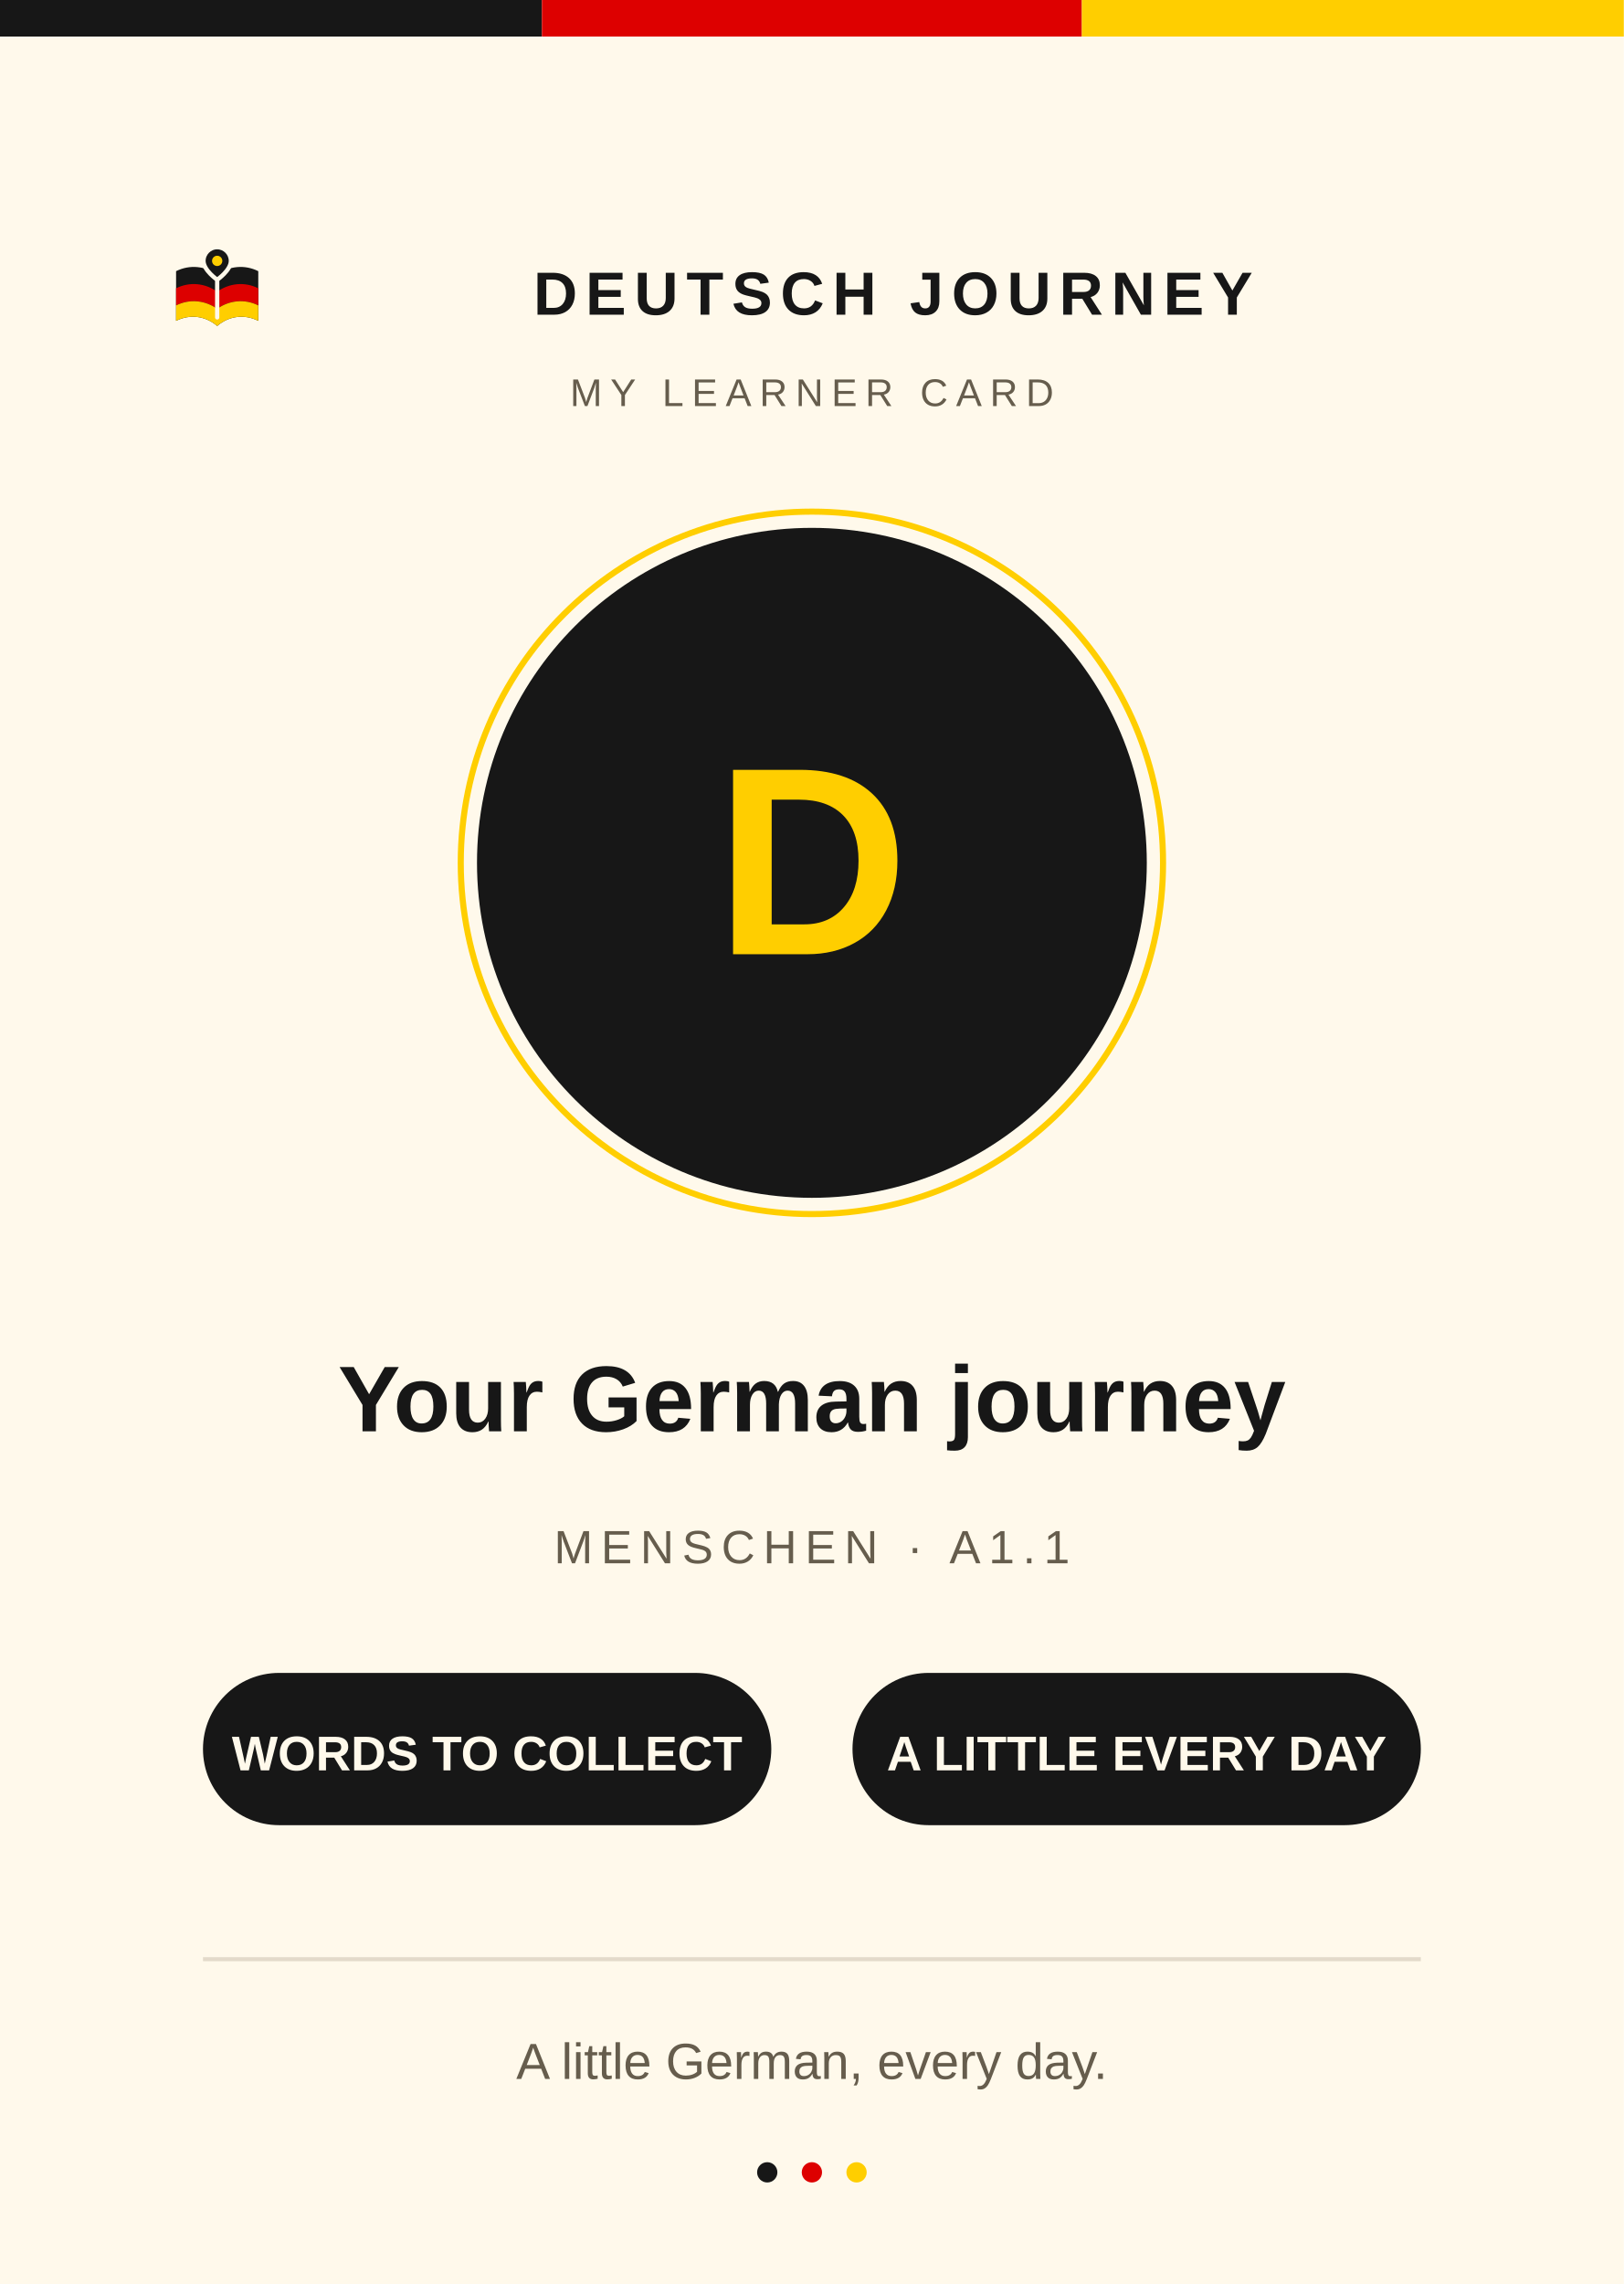
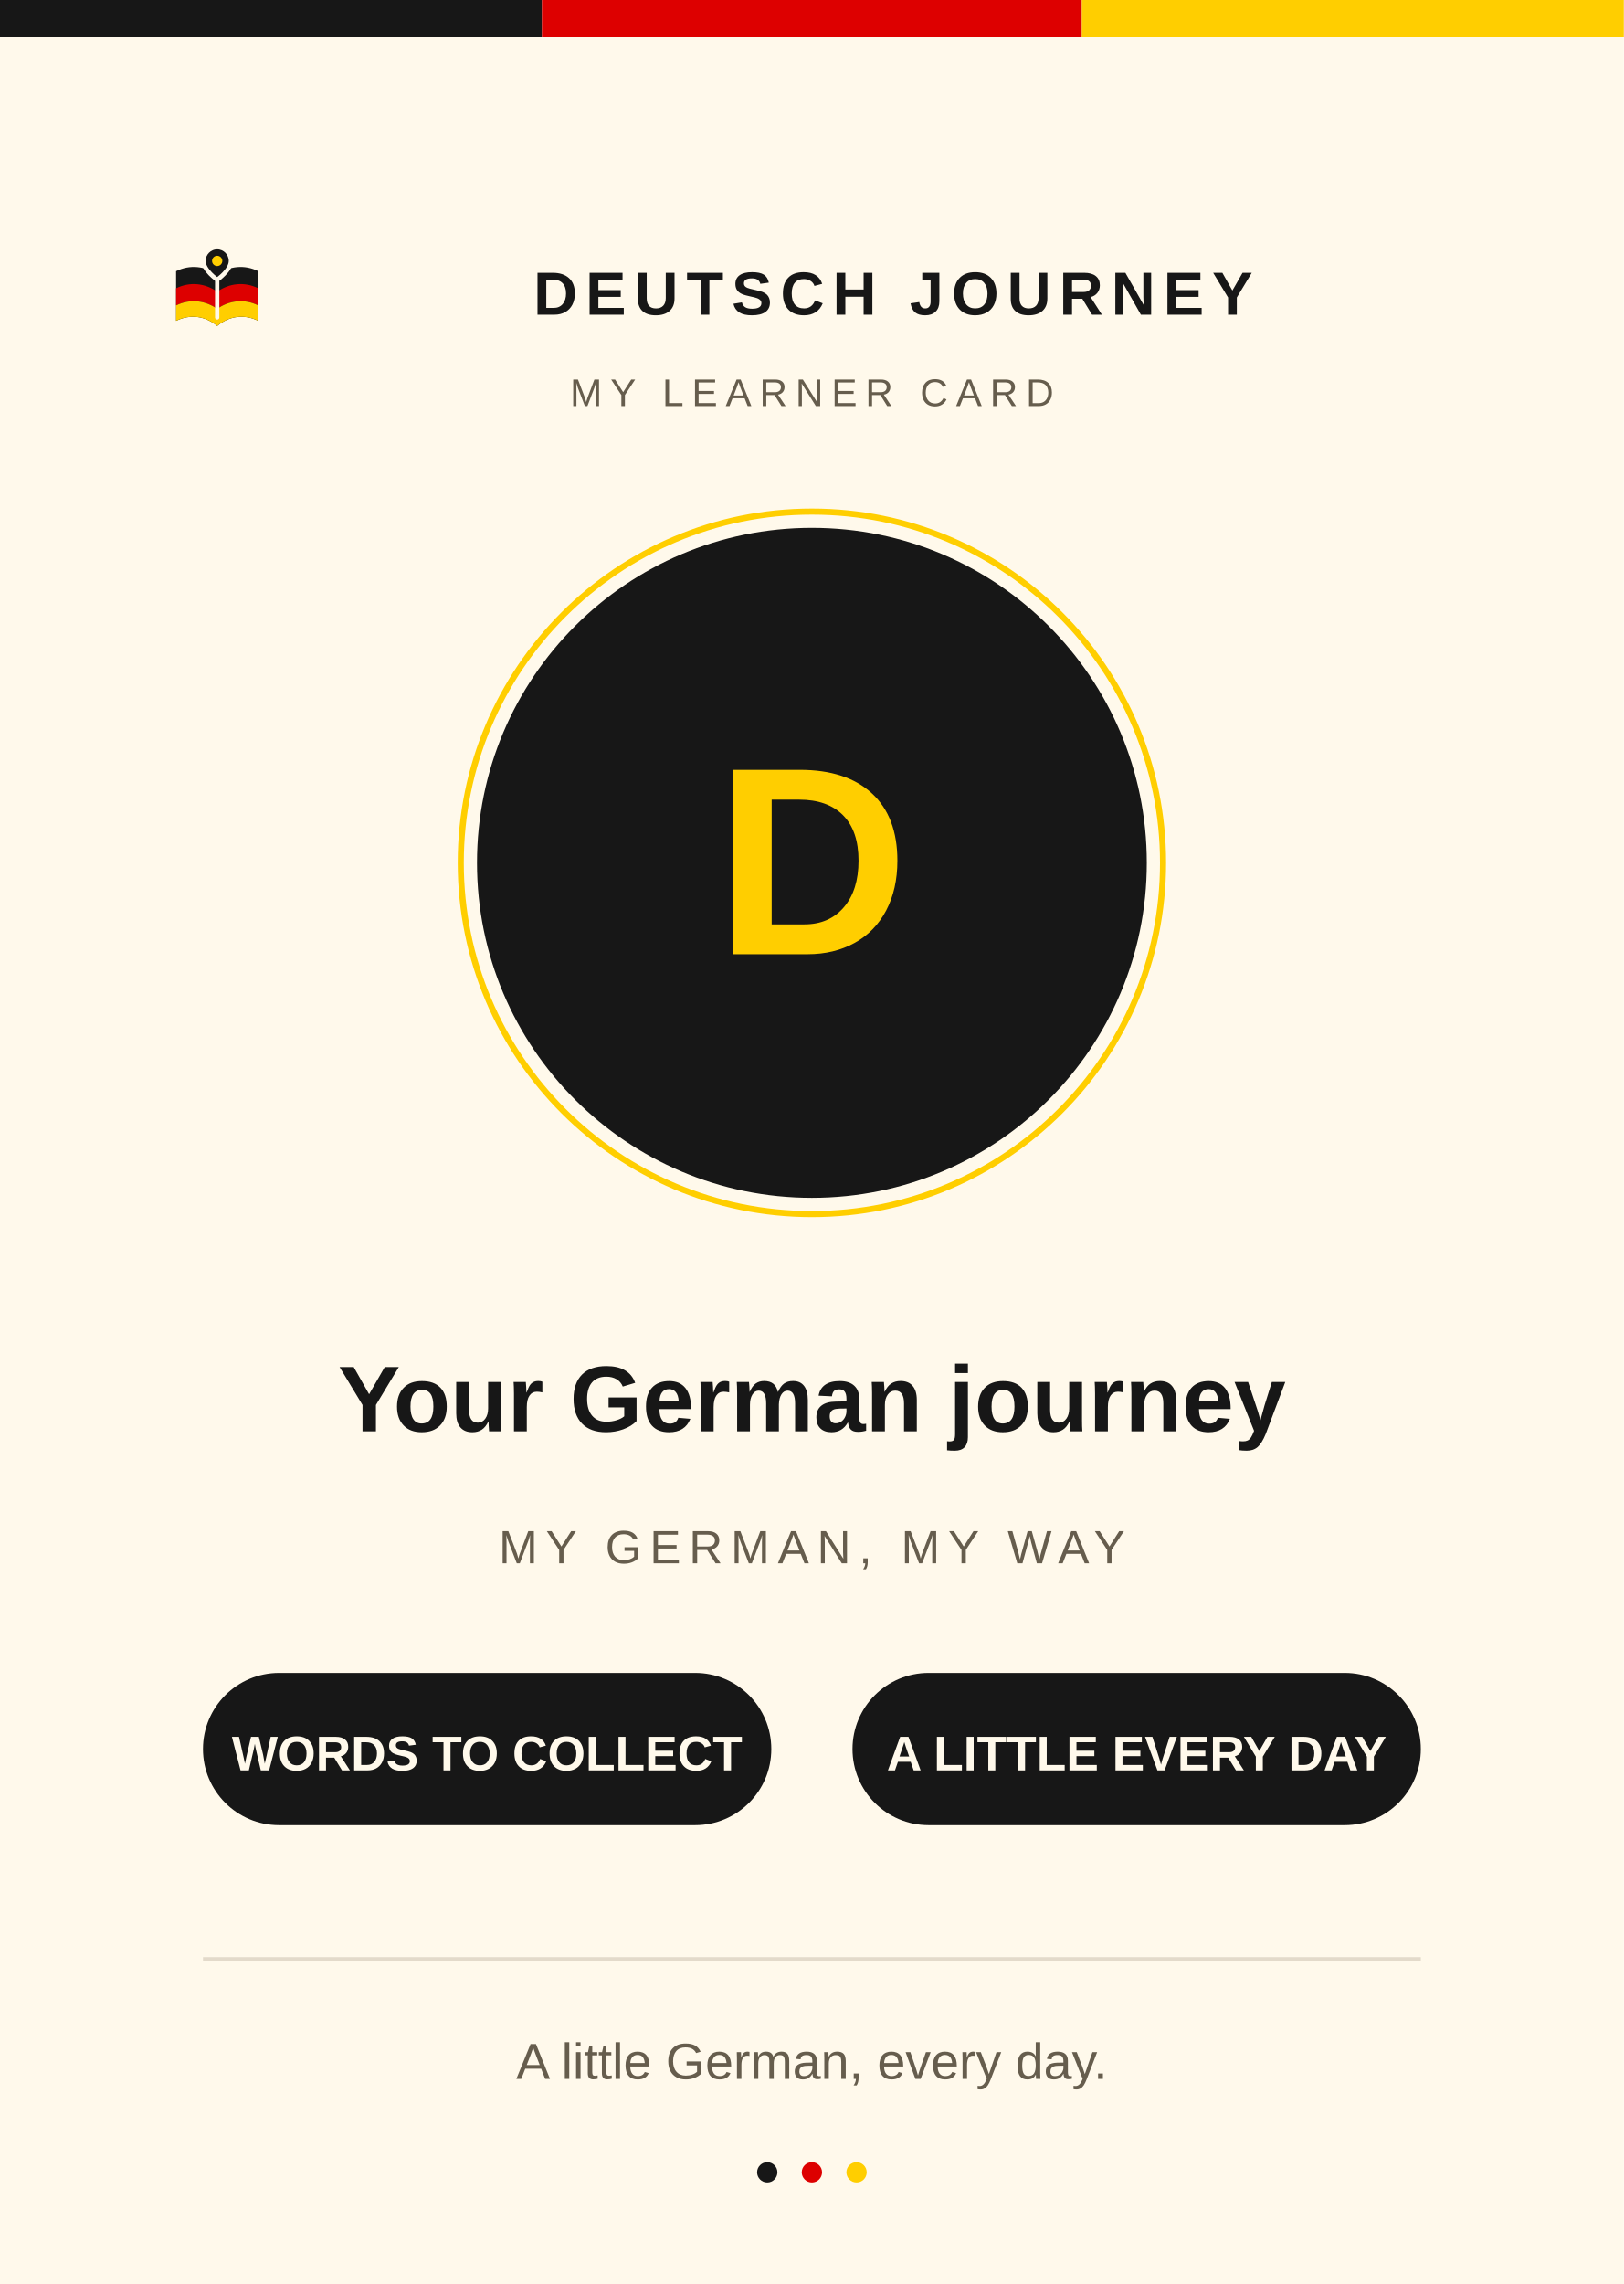
<svg xmlns="http://www.w3.org/2000/svg" width="800" height="1125" viewBox="0 0 800 1125">
  <rect width="800" height="1125" fill="#FFF9EB" />
  <path fill="#171717" d="M0 0h267v18H0z" />
  <path fill="#DD0000" d="M267 0h266v18H267z" />
  <path fill="#FFCE00" d="M533 0h267v18H533z" />
  <svg x="80" y="115" width="54" height="54" viewBox="0 0 64 64" fill="none">
    <path d="M8 22C16 18 25 19 32 24C39 19 48 18 56 22V51C48 47 39 48 32 54C25 48 16 47 8 51V22Z" fill="#171717" />
    <path d="M8 32C16 28 25 29 32 34C39 29 48 28 56 32V42C48 38 39 39 32 44C25 39 16 38 8 42V32Z" fill="#DD0000" />
    <path d="M8 42C16 38 25 39 32 44C39 39 48 38 56 42V51C48 47 39 48 32 54C25 48 16 47 8 51V42Z" fill="#FFCE00" />
    <path d="M32 27V49" stroke="#FFF9EB" stroke-width="2.5" stroke-linecap="round" />
    <path d="M32 8C27.6 8 24 11.6 24 16C24 21.5 32 27 32 27S40 21.5 40 16C40 11.6 36.4 8 32 8Z" fill="#171717" stroke="#FFF9EB" stroke-width="2.5" />
    <circle cx="32" cy="16" r="3" fill="#FFCE00" />
  </svg>
  <text x="440" y="155" text-anchor="middle" font-family="Arial,sans-serif" font-size="30" font-weight="700" letter-spacing="4" fill="#171717">DEUTSCH JOURNEY</text>
  <text x="400" y="200" text-anchor="middle" font-family="Arial,sans-serif" font-size="19" letter-spacing="4" fill="#665D4D">MY LEARNER CARD</text>
  <circle cx="400" cy="425" r="165" fill="#171717" />
  <circle cx="400" cy="425" r="173" fill="none" stroke="#FFCE00" stroke-width="3" />
  <text x="400" y="470" text-anchor="middle" font-family="Arial,sans-serif" font-size="132" font-weight="700" fill="#FFCE00">D</text>
  <text x="400" y="705" text-anchor="middle" font-family="Arial,sans-serif" font-size="46" font-weight="700" fill="#171717">Your German journey</text>
-   <text x="400" y="770" text-anchor="middle" font-family="Arial,sans-serif" font-size="23" letter-spacing="4" fill="#665D4D">MENSCHEN · A1.1</text>
+   <text x="400" y="770" text-anchor="middle" font-family="Arial,sans-serif" font-size="23" letter-spacing="4" fill="#665D4D">MY GERMAN, MY WAY</text>
  <rect x="100" y="824" width="280" height="75" rx="37.5" fill="#171717" />
  <rect x="420" y="824" width="280" height="75" rx="37.5" fill="#171717" />
  <text x="240" y="872" text-anchor="middle" font-family="Arial,sans-serif" font-size="24" font-weight="700" fill="#FFF9EB">WORDS TO COLLECT</text>
  <text x="560" y="872" text-anchor="middle" font-family="Arial,sans-serif" font-size="24" font-weight="700" fill="#FFF9EB">A LITTLE EVERY DAY</text>
  <path d="M100 965H700" stroke="#E3DACA" stroke-width="2" />
  <text x="400" y="1024" text-anchor="middle" font-family="Arial,sans-serif" font-size="25" fill="#665D4D">A little German, every day.</text>
  <circle cx="378" cy="1070" r="5" fill="#171717" />
  <circle cx="400" cy="1070" r="5" fill="#DD0000" />
  <circle cx="422" cy="1070" r="5" fill="#FFCE00" />
</svg>
